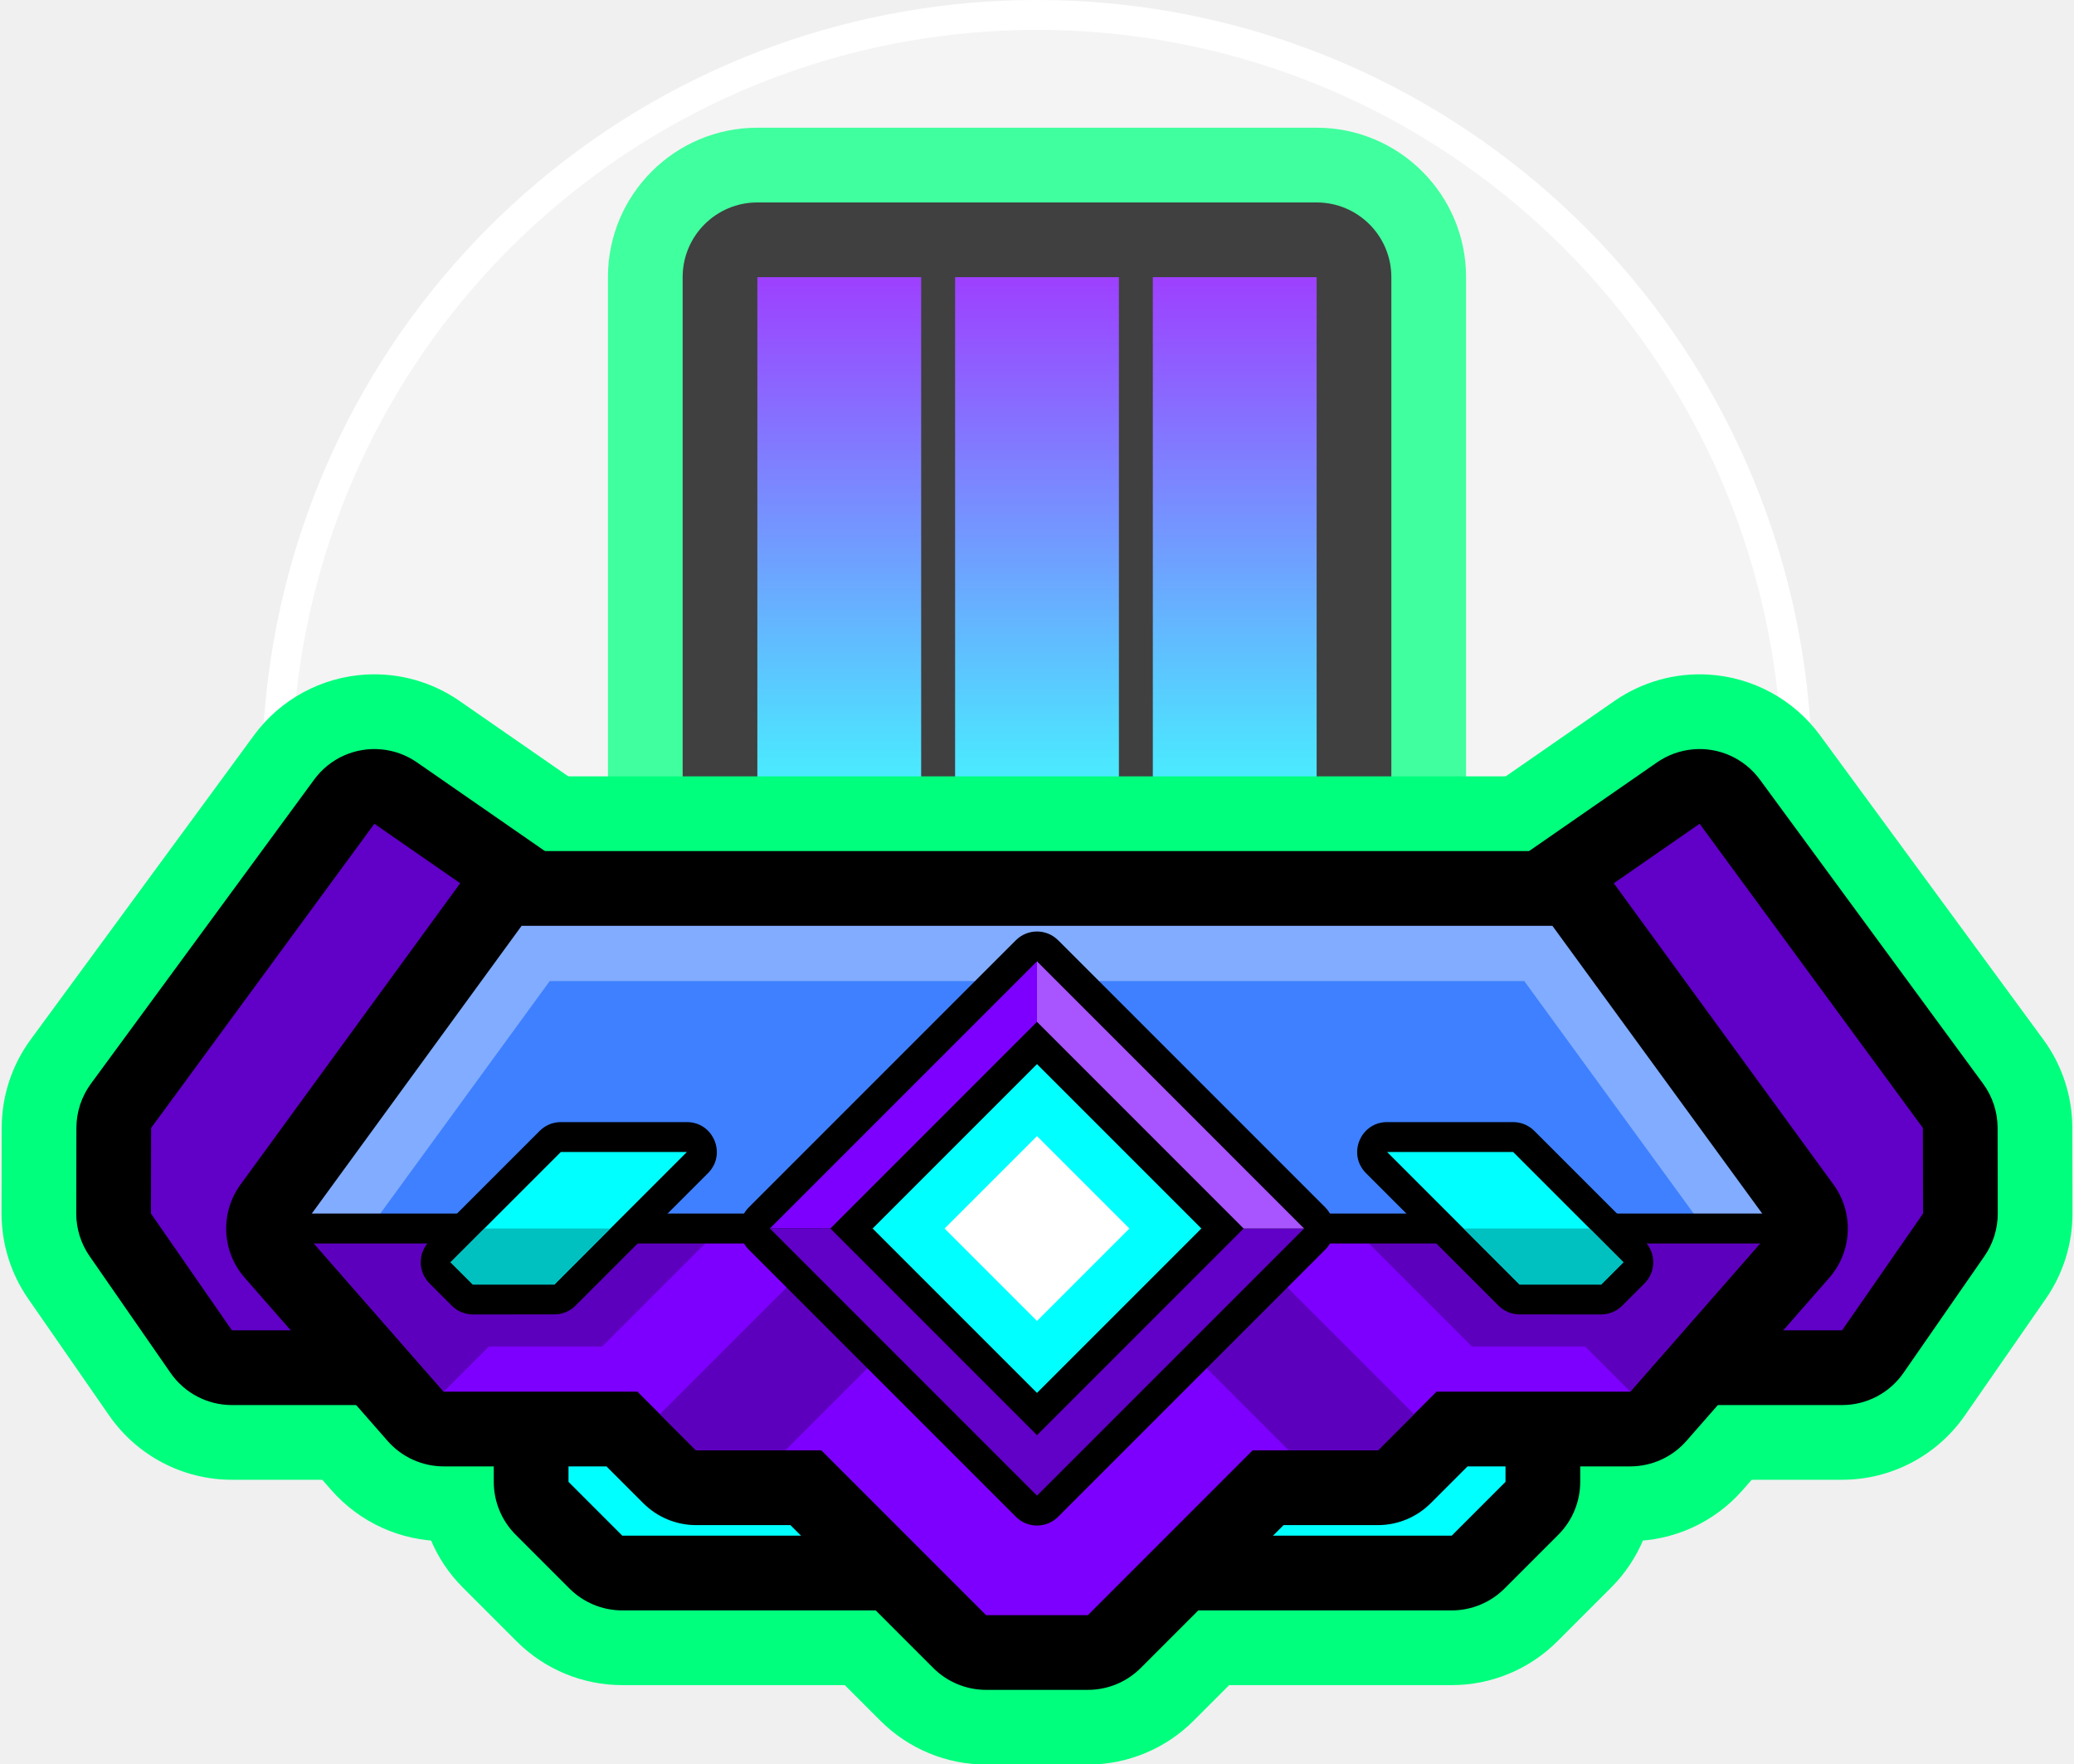
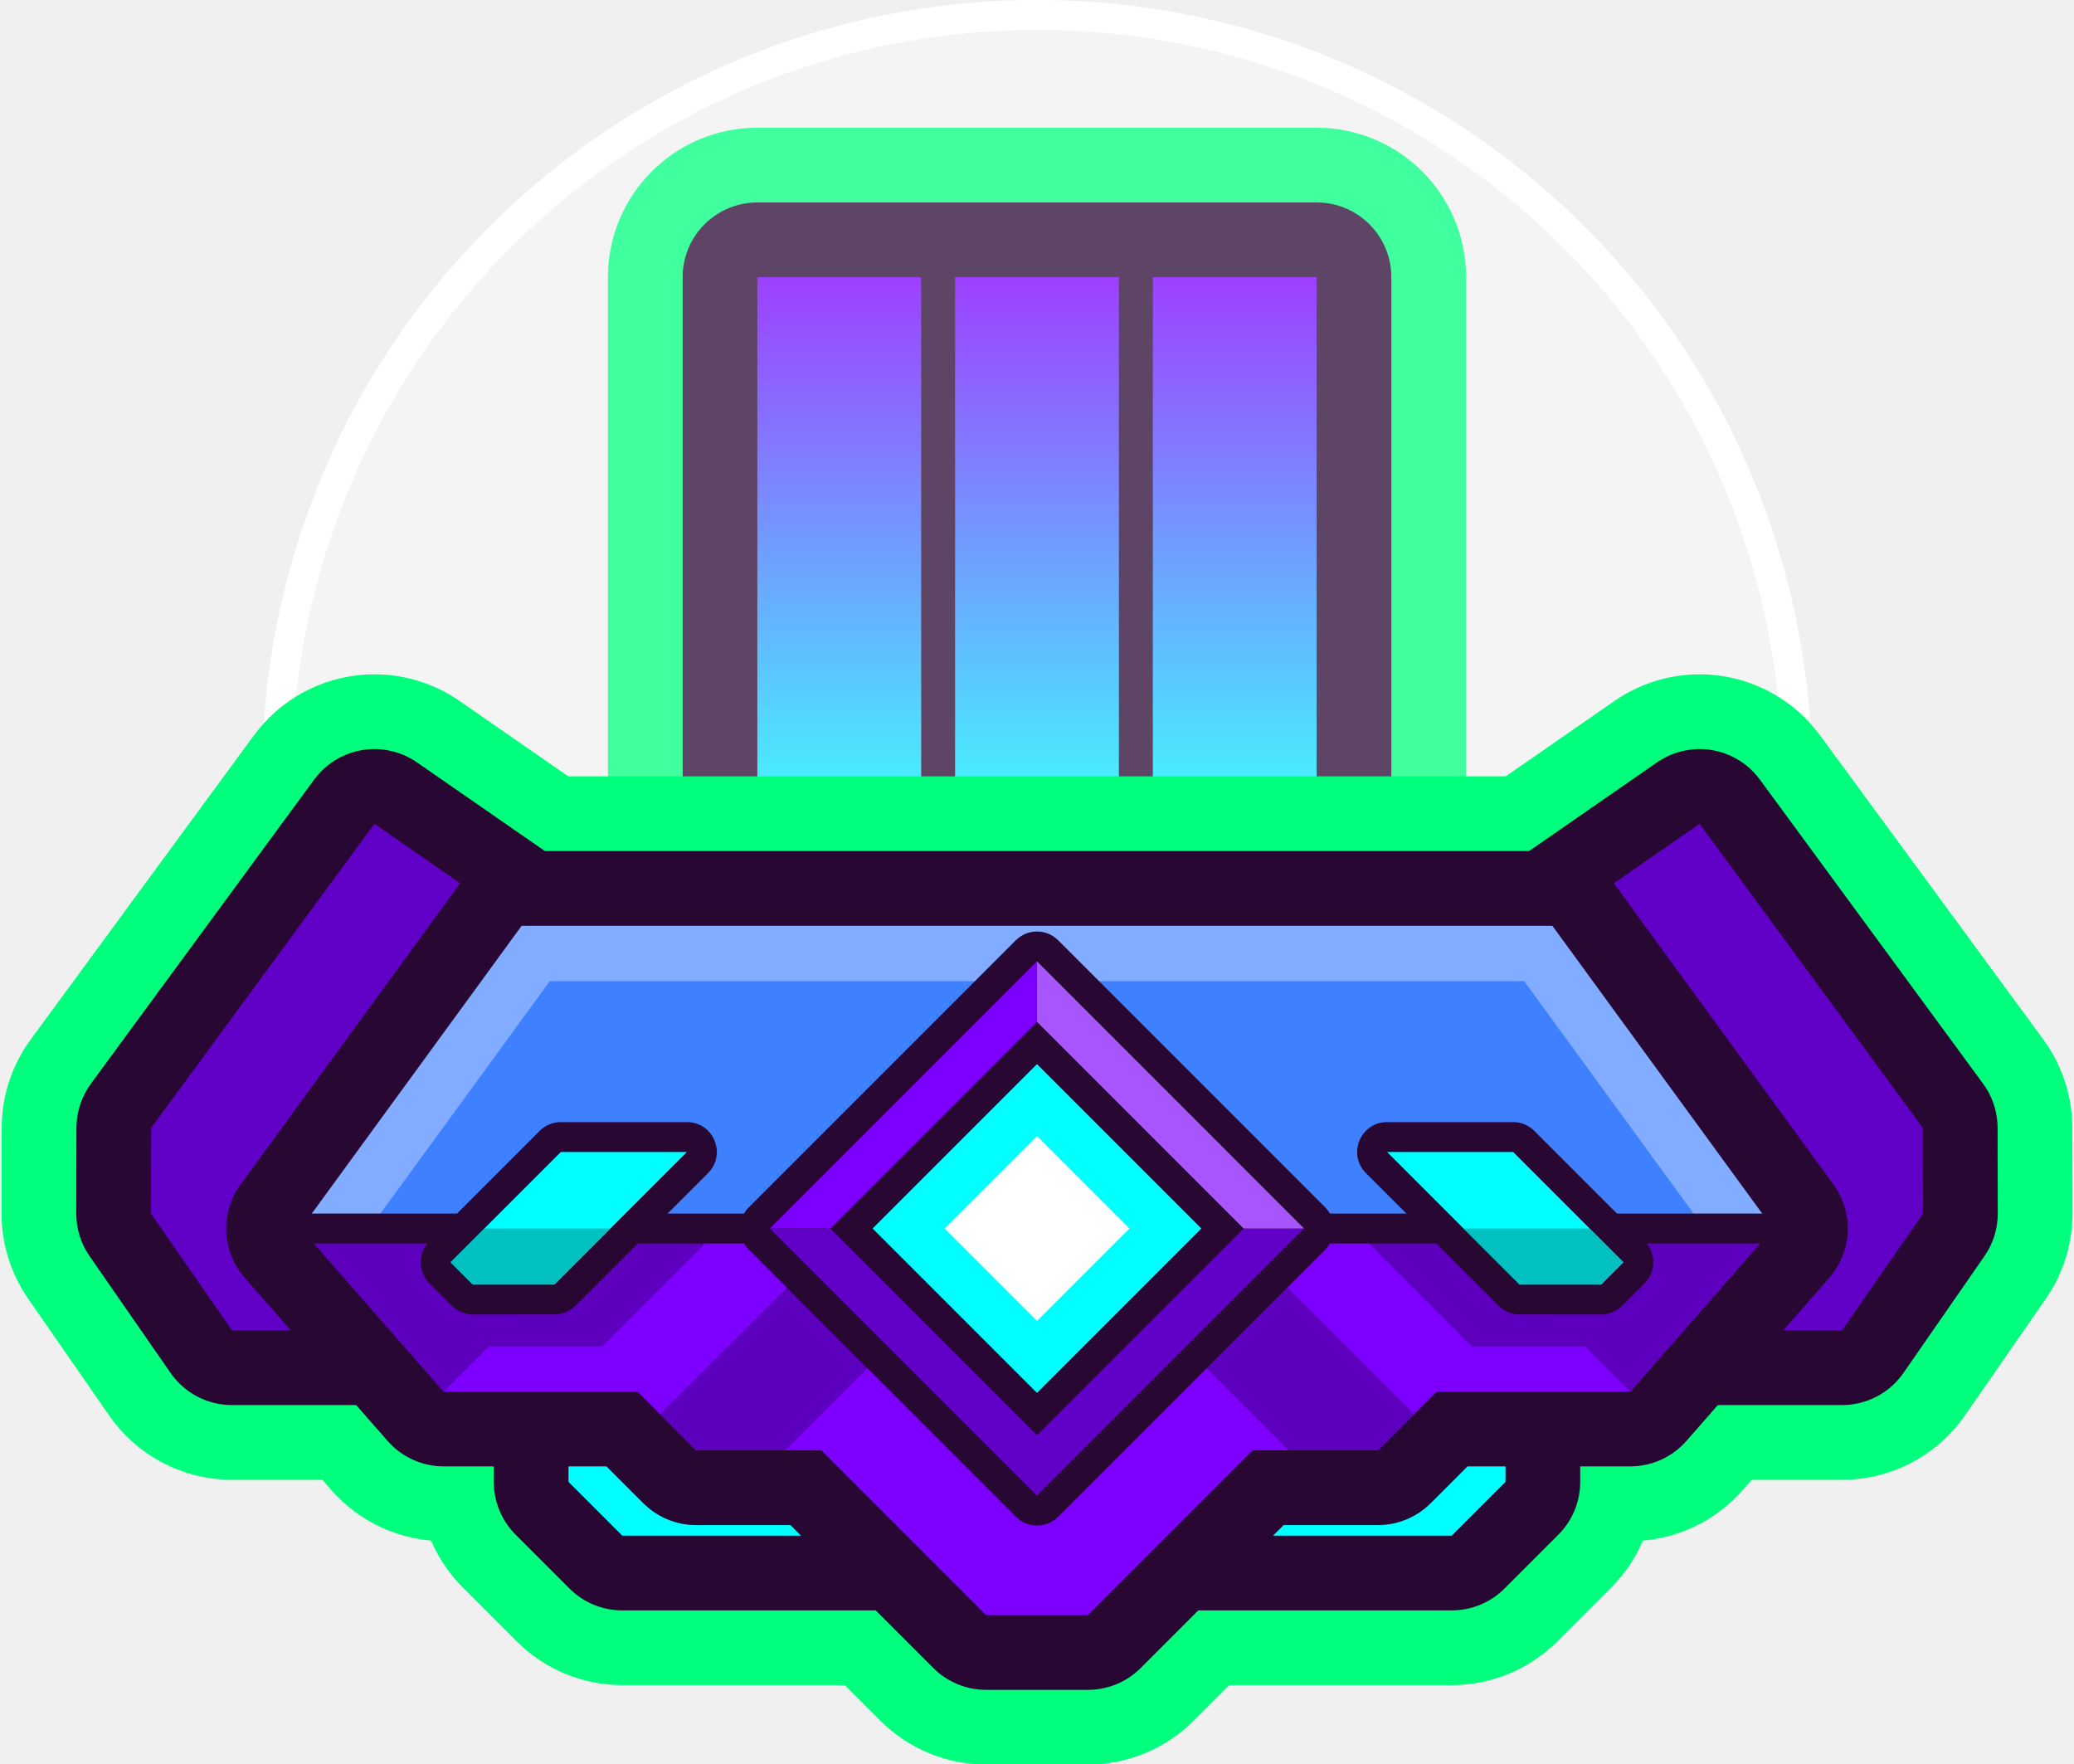
<svg xmlns="http://www.w3.org/2000/svg" xmlns:xlink="http://www.w3.org/1999/xlink" width="183.621mm" height="156.104mm" viewBox="0 0 183.621 156.104" version="1.1" id="svg1" xml:space="preserve">
  <defs id="defs1">
    <filter id="selectable_hidder_filter" width="1" height="1" x="0" y="0" style="color-interpolation-filters:sRGB">
      <feComposite id="boolops_hidder_primitive" result="composite1" operator="arithmetic" in2="SourceGraphic" in="BackgroundImage" k1="0" k2="0" k3="0" k4="0" />
    </filter>
    <linearGradient id="linearGradient8">
      <stop style="stop-color:#7d00ff;stop-opacity:1;" offset="0" id="stop7" />
      <stop style="stop-color:#00ffff;stop-opacity:1" offset="1" id="stop8" />
    </linearGradient>
    <linearGradient id="linearGradient26">
      <stop style="stop-color:#6600ff;stop-opacity:1" offset="0" id="stop3" />
      <stop style="stop-color:#00ffff;stop-opacity:1" offset="1" id="stop4" />
    </linearGradient>
    <linearGradient id="linearGradient26-1">
      <stop style="stop-color:#7d00ff;stop-opacity:1;" offset="0.561" id="stop26" />
      <stop style="stop-color:#3e80ff;stop-opacity:1;" offset="0.561" id="stop27" />
    </linearGradient>
    <linearGradient xlink:href="#linearGradient8" id="linearGradient27" x1="67.733" y1="13.229" x2="67.733" y2="122.237" gradientUnits="userSpaceOnUse" gradientTransform="matrix(1.158209,0,0,1.126214,-2.092975,-1.669709)" />
    <linearGradient xlink:href="#linearGradient8" id="linearGradient34" gradientUnits="userSpaceOnUse" gradientTransform="matrix(1.158209,0,0,1.126214,41.31244,-1.669717)" x1="67.733" y1="13.229" x2="67.733" y2="122.237" />
    <linearGradient xlink:href="#linearGradient8" id="linearGradient6" x1="118.018" y1="13.229" x2="118.018" y2="135.996" gradientUnits="userSpaceOnUse" />
  </defs>
  <g id="layer1" style="display:inline" transform="translate(0,6.97567)">
    <g id="g10" transform="matrix(0.4033297,0,0,0.4033297,61.71706,12.2239)" style="display:inline;stroke-width:2.479">
      <path id="rect26" style="display:inline;fill:#00ff7d;stroke-width:65.6;stroke-linecap:round;stroke-linejoin:round;paint-order:stroke fill markers" d="M 13.229,-19.572 A 32.8,32.8 0 0 0 -19.572,13.229 V 135.996 a 32.8,32.8 0 0 0 32.801,32.801 H 135.996 a 32.8,32.8 0 0 0 32.801,-32.801 V 13.229 a 32.8,32.8 0 0 0 -32.801,-32.801 z" />
-       <path id="rect16" d="M 13.229,-3.172 A 16.4,16.4 0 0 0 -3.172,13.229 V 135.996 a 16.4,16.4 0 0 0 16.4,16.4 H 135.996 a 16.4,16.4 0 0 0 16.4,-16.4 V 13.229 A 16.4,16.4 0 0 0 135.996,-3.172 Z" style="display:inline;fill:#000000;stroke:none;stroke-width:32.8;stroke-linecap:round;stroke-linejoin:round;stroke-dasharray:none;stroke-opacity:1;paint-order:stroke fill markers" />
+       <path id="rect16" d="M 13.229,-3.172 A 16.4,16.4 0 0 0 -3.172,13.229 V 135.996 a 16.4,16.4 0 0 0 16.4,16.4 H 135.996 a 16.4,16.4 0 0 0 16.4,-16.4 V 13.229 A 16.4,16.4 0 0 0 135.996,-3.172 Z" style="display:inline;fill:#280732;stroke:none;stroke-width:32.8;stroke-linecap:round;stroke-linejoin:round;stroke-dasharray:none;stroke-opacity:1;paint-order:stroke fill markers;fill-opacity:1" />
      <g id="g1" style="stroke-width:2.479">
        <rect style="display:inline;fill:url(#linearGradient27);fill-opacity:1;stroke:none;stroke-width:32.8;stroke-linecap:round;stroke-linejoin:round;stroke-dasharray:none;stroke-opacity:1;paint-order:stroke fill markers" id="rect17" width="35.956" height="122.767" x="13.229" y="13.229" />
        <rect style="display:inline;fill:url(#linearGradient34);fill-opacity:1;stroke:none;stroke-width:32.8;stroke-linecap:round;stroke-linejoin:round;stroke-dasharray:none;stroke-opacity:1;paint-order:stroke fill markers" id="rect34" width="35.956" height="122.767" x="56.635" y="13.229" />
        <rect style="display:inline;fill:url(#linearGradient6);stroke:none;stroke-width:32.8;stroke-linecap:round;stroke-linejoin:round;stroke-dasharray:none;stroke-opacity:1;paint-order:stroke fill markers" id="rect35" width="35.956" height="122.767" x="100.04" y="13.229" />
      </g>
    </g>
    <path style="display:inline;fill:#ffffff;fill-opacity:0.25;stroke:#ffffff;stroke-width:2.646;stroke-linecap:round;stroke-linejoin:round;stroke-dasharray:none;stroke-opacity:1;paint-order:stroke fill markers" id="path10" d="m 33.536,95.285 a 67.29,67.293 0 0 1 15.022,-85.196 67.29,67.293 0 0 1 86.506,1e-6 67.29,67.293 0 0 1 15.022,85.196" />
    <g id="g59" style="display:inline" transform="translate(17.1979)">
      <g id="g67" style="display:inline;fill:#00ff7d;fill-opacity:1">
        <path style="display:inline;fill:#00ff7d;fill-opacity:1;stroke:none;stroke-width:5.292;stroke-linecap:round;stroke-linejoin:round;stroke-dasharray:none;stroke-opacity:1;paint-order:stroke fill markers" d="M 15.217,52.736 C 11.268,52.955 7.625,54.929 5.285,58.117 L -14.482,85.043 c -1.661,2.263 -2.56,4.997 -2.564,7.805 l -0.014,7.58 c -0.005,2.702 0.818,5.342 2.357,7.562 l 7.168,10.336 c 2.472,3.564 6.534,5.69 10.871,5.689 H 17.338 c 5.729,-8e-5 10.808,-3.688 12.58,-9.137 L 41.562,79.07 C 43.369,73.515 41.319,67.433 36.518,64.105 L 23.484,55.072 c -2.419,-1.677 -5.329,-2.499 -8.268,-2.336 z m 118.791,0 c 3.948,0.219 7.592,2.193 9.932,5.381 l 19.768,26.926 c 1.661,2.263 2.56,4.997 2.564,7.805 l 0.014,7.58 c 0.005,2.702 -0.818,5.342 -2.357,7.562 l -7.168,10.336 c -2.472,3.564 -6.534,5.69 -10.871,5.689 h -14.002 c -5.729,-8e-5 -10.808,-3.688 -12.58,-9.137 L 107.663,79.07 c -1.807,-5.555 0.244,-11.637 5.045,-14.965 l 13.033,-9.033 c 2.419,-1.677 5.329,-2.499 8.268,-2.336 z" id="path66" />
        <path style="fill:#00ff7d;fill-opacity:1;stroke:none;stroke-width:5.292;stroke-linecap:round;stroke-linejoin:round;stroke-dasharray:none;stroke-opacity:1;paint-order:stroke fill markers" d="m 33.133,104.506 c -7.306,3.6e-4 -13.228,5.923 -13.229,13.229 v 6.467 c 3.13e-4,3.508 1.394,6.873 3.875,9.354 l 4.762,4.762 c 2.481,2.481 5.845,3.875 9.354,3.875 h 22.268 c 7.306,-3.6e-4 13.228,-5.923 13.229,-13.229 v -11.229 c -3.58e-4,-7.306 -5.923,-13.228 -13.229,-13.229 z m 82.959,0 c 7.306,3.6e-4 13.228,5.923 13.229,13.229 v 6.467 c -3.1e-4,3.508 -1.394,6.873 -3.875,9.354 l -4.762,4.762 c -2.481,2.481 -5.845,3.875 -9.354,3.875 H 89.063 c -7.306,-3.6e-4 -13.228,-5.923 -13.229,-13.229 v -11.229 c 3.58e-4,-7.306 5.923,-13.228 13.229,-13.229 z" id="path67" />
      </g>
      <path d="M 28.982,66.016 A 13.229,13.229 0 0 0 18.293,71.449 L -1.248,98.246 a 13.229,13.229 0 0 0 0.738,16.512 L 12.139,129.199 a 13.229,13.229 0 0 0 9.951,4.512 h 11.668 l 1.322,1.322 a 13.229,13.229 0 0 0 9.354,3.875 h 5.609 l 10.709,10.709 a 13.229,13.229 0 0 0 9.354,3.875 h 9.014 a 13.229,13.229 0 0 0 9.354,-3.875 L 99.182,138.908 h 5.609 a 13.229,13.229 0 0 0 9.354,-3.875 l 1.322,-1.322 h 11.668 a 13.229,13.229 0 0 0 9.951,-4.512 l 12.648,-14.441 a 13.229,13.229 0 0 0 0.738,-16.512 L 130.932,71.449 a 13.229,13.229 0 0 0 -10.689,-5.434 z" style="display:inline;opacity:1;mix-blend-mode:normal;fill:#00ff7d;fill-opacity:1;stroke-width:2.646;stroke-linecap:round;stroke-linejoin:round;paint-order:stroke fill markers" id="path58" transform="translate(0,-4.267166)" />
    </g>
    <g id="g70" transform="translate(17.1979)">
      <g id="g64" style="display:inline;fill:#000000">
-         <path style="display:inline;fill:#000000;fill-opacity:1;stroke:none;stroke-width:5.292;stroke-linecap:round;stroke-linejoin:round;stroke-dasharray:none;stroke-opacity:1;paint-order:stroke fill markers" d="m 16.555,59.359 c -2.311,-0.213 -4.564,0.801 -5.937,2.672 L -9.15,88.957 c -0.831,1.132 -1.28,2.498 -1.283,3.902 l -0.014,7.58 c -0.002,1.351 0.409,2.671 1.18,3.781 l 7.168,10.336 c 1.236,1.782 3.267,2.846 5.436,2.846 H 17.338 c 2.866,1.1e-4 5.405,-1.845 6.291,-4.57 L 35.273,77.023 C 36.176,74.246 35.15,71.206 32.75,69.543 L 19.717,60.51 c -0.937,-0.65 -2.027,-1.046 -3.162,-1.15 z m 116.116,0 c 2.311,-0.213 4.564,0.801 5.938,2.672 l 19.768,26.926 c 0.831,1.132 1.28,2.498 1.283,3.902 l 0.014,7.58 c 0.002,1.351 -0.409,2.671 -1.18,3.781 l -7.168,10.336 c -1.236,1.782 -3.267,2.846 -5.436,2.846 h -14.002 c -2.866,1.1e-4 -5.405,-1.845 -6.291,-4.57 L 113.952,77.023 c -0.902,-2.777 0.123,-5.817 2.523,-7.48 l 13.033,-9.033 c 0.937,-0.65 2.027,-1.046 3.162,-1.15 z" id="path63" />
-         <path style="fill:#000000;fill-opacity:1;stroke:none;stroke-width:5.292;stroke-linecap:round;stroke-linejoin:round;stroke-dasharray:none;stroke-opacity:1;paint-order:stroke fill markers" d="m 33.133,111.119 c -3.654,-3.6e-4 -6.616,2.962 -6.615,6.615 v 6.467 c -1.03e-4,1.754 0.697,3.437 1.938,4.678 l 4.762,4.762 c 1.241,1.241 2.923,1.938 4.678,1.938 h 22.268 c 3.654,3.6e-4 6.616,-2.962 6.615,-6.615 v -11.229 c 3.62e-4,-3.654 -2.962,-6.616 -6.615,-6.615 z m 82.959,0 c 3.654,-3.6e-4 6.616,2.962 6.615,6.615 v 6.467 c 1.1e-4,1.754 -0.697,3.437 -1.938,4.678 l -4.762,4.762 c -1.241,1.241 -2.923,1.938 -4.678,1.938 H 89.063 c -3.654,3.6e-4 -6.616,-2.962 -6.615,-6.615 v -11.229 c -3.62e-4,-3.654 2.962,-6.616 6.615,-6.615 z" id="path64" />
+         <path style="display:inline;fill:#280732;fill-opacity:1;stroke:none;stroke-width:5.292;stroke-linecap:round;stroke-linejoin:round;stroke-dasharray:none;stroke-opacity:1;paint-order:stroke fill markers" d="m 16.555,59.359 c -2.311,-0.213 -4.564,0.801 -5.937,2.672 L -9.15,88.957 c -0.831,1.132 -1.28,2.498 -1.283,3.902 l -0.014,7.58 c -0.002,1.351 0.409,2.671 1.18,3.781 l 7.168,10.336 c 1.236,1.782 3.267,2.846 5.436,2.846 H 17.338 c 2.866,1.1e-4 5.405,-1.845 6.291,-4.57 L 35.273,77.023 C 36.176,74.246 35.15,71.206 32.75,69.543 L 19.717,60.51 c -0.937,-0.65 -2.027,-1.046 -3.162,-1.15 z m 116.116,0 c 2.311,-0.213 4.564,0.801 5.938,2.672 l 19.768,26.926 c 0.831,1.132 1.28,2.498 1.283,3.902 l 0.014,7.58 c 0.002,1.351 -0.409,2.671 -1.18,3.781 l -7.168,10.336 c -1.236,1.782 -3.267,2.846 -5.436,2.846 h -14.002 c -2.866,1.1e-4 -5.405,-1.845 -6.291,-4.57 L 113.952,77.023 c -0.902,-2.777 0.123,-5.817 2.523,-7.48 l 13.033,-9.033 c 0.937,-0.65 2.027,-1.046 3.162,-1.15 z" id="path63" />
+         <path style="fill:#280732;fill-opacity:1;stroke:none;stroke-width:5.292;stroke-linecap:round;stroke-linejoin:round;stroke-dasharray:none;stroke-opacity:1;paint-order:stroke fill markers" d="m 33.133,111.119 c -3.654,-3.6e-4 -6.616,2.962 -6.615,6.615 v 6.467 c -1.03e-4,1.754 0.697,3.437 1.938,4.678 l 4.762,4.762 c 1.241,1.241 2.923,1.938 4.678,1.938 h 22.268 c 3.654,3.6e-4 6.616,-2.962 6.615,-6.615 v -11.229 c 3.62e-4,-3.654 -2.962,-6.616 -6.615,-6.615 z m 82.959,0 c 3.654,-3.6e-4 6.616,2.962 6.615,6.615 v 6.467 c 1.1e-4,1.754 -0.697,3.437 -1.938,4.678 l -4.762,4.762 c -1.241,1.241 -2.923,1.938 -4.678,1.938 H 89.063 c -3.654,3.6e-4 -6.616,-2.962 -6.615,-6.615 v -11.229 c -3.62e-4,-3.654 2.962,-6.616 6.615,-6.615 z" id="path64" />
      </g>
      <g id="g62" style="display:inline">
        <path style="display:inline;fill:#6100c7;fill-opacity:1;stroke:none;stroke-width:5.292;stroke-linecap:round;stroke-linejoin:round;stroke-dasharray:none;stroke-opacity:1;paint-order:stroke fill markers" d="M 28.983,74.978 15.948,65.945 -3.818,92.871 -3.832,100.45 3.337,110.788 H 17.337 Z m 91.26,0 13.034,-9.033 19.766,26.926 0.015,7.579 -7.169,10.337 h -14.001 z" id="path61" />
        <path style="fill:#00ffff;fill-opacity:1;stroke:none;stroke-width:5.292;stroke-linecap:round;stroke-linejoin:round;stroke-dasharray:none;stroke-opacity:1;paint-order:stroke fill markers" d="m 33.134,117.734 v 6.467 l 4.761,4.761 h 22.267 v -11.228 z m 82.958,0 v 6.467 l -4.761,4.761 H 89.063 v -11.228 z" id="path62" />
      </g>
    </g>
    <g id="g8" style="display:inline;mix-blend-mode:normal" transform="translate(17.1979,-4.267166)">
-       <path d="m 28.982,72.629 a 6.615,6.615 0 0 0 -5.344,2.719 L 4.098,102.145 a 6.615,6.615 0 0 0 0.367,8.254 l 12.648,14.441 a 6.615,6.615 0 0 0 4.977,2.258 h 14.406 l 3.26,3.26 a 6.615,6.615 0 0 0 4.678,1.938 h 8.348 l 12.646,12.646 a 6.615,6.615 0 0 0 4.678,1.938 h 9.014 a 6.615,6.615 0 0 0 4.678,-1.938 l 12.646,-12.646 h 8.348 a 6.615,6.615 0 0 0 4.678,-1.938 l 3.26,-3.26 h 14.406 a 6.615,6.615 0 0 0 4.977,-2.258 l 12.648,-14.441 a 6.615,6.615 0 0 0 0.367,-8.254 L 125.586,75.348 a 6.615,6.615 0 0 0 -5.344,-2.719 z" style="display:inline;opacity:1;mix-blend-mode:normal;fill:#000000;stroke-width:2.646;stroke-linecap:round;stroke-linejoin:round;paint-order:stroke fill markers" id="path57" />
+       <path d="m 28.982,72.629 a 6.615,6.615 0 0 0 -5.344,2.719 L 4.098,102.145 a 6.615,6.615 0 0 0 0.367,8.254 l 12.648,14.441 a 6.615,6.615 0 0 0 4.977,2.258 h 14.406 l 3.26,3.26 a 6.615,6.615 0 0 0 4.678,1.938 h 8.348 l 12.646,12.646 a 6.615,6.615 0 0 0 4.678,1.938 h 9.014 a 6.615,6.615 0 0 0 4.678,-1.938 l 12.646,-12.646 h 8.348 a 6.615,6.615 0 0 0 4.678,-1.938 l 3.26,-3.26 h 14.406 a 6.615,6.615 0 0 0 4.977,-2.258 l 12.648,-14.441 a 6.615,6.615 0 0 0 0.367,-8.254 L 125.586,75.348 a 6.615,6.615 0 0 0 -5.344,-2.719 z" style="display:inline;opacity:1;mix-blend-mode:normal;fill:#280732;stroke-width:2.646;stroke-linecap:round;stroke-linejoin:round;paint-order:stroke fill markers;fill-opacity:1" id="path57" />
      <g id="g49">
        <path d="M 28.983,79.245 9.441,106.041 H 139.784 L 120.243,79.245 Z" style="display:inline;fill:#81acff;fill-opacity:1;stroke-width:2.646;stroke-linecap:round;stroke-linejoin:round;paint-order:stroke fill markers" id="path14" />
-         <path d="M 31.471,84.139 H 117.754 L 134.393,106.967 H 14.832 Z" style="display:inline;fill:#3e80ff;fill-opacity:1;stroke-width:2.646;stroke-linecap:round;stroke-linejoin:round;paint-order:stroke fill markers" id="path15" />
+         <path d="M 31.477,84.148 H 117.748 L 134.375,106.957 H 14.85 Z" style="display:inline;fill:#3e80ff;fill-opacity:1;stroke-width:2.646;stroke-linecap:round;stroke-linejoin:round;paint-order:stroke fill markers" id="path15" />
      </g>
      <g id="g50">
        <path style="display:inline;fill:#7d00ff;fill-opacity:1;stroke:none;stroke-width:2.646;stroke-linecap:round;stroke-linejoin:round;paint-order:stroke fill markers" d="m 9.441,106.041 12.649,14.441 h 17.146 l 5.198,5.198 h 11.087 l 14.584,14.584 h 9.014 l 14.584,-14.584 h 11.087 l 5.198,-5.198 h 17.146 l 12.649,-14.441 z" id="path9" />
        <path style="fill:#5d00be;fill-opacity:1;stroke-width:2.646;stroke-linecap:round;stroke-linejoin:round;paint-order:stroke fill markers" d="m 22.091,120.482 3.995,-3.995 H 36.115 L 46.561,106.041 H 9.441 Z m 105.044,0 -3.995,-3.995 h -10.03 l -10.446,-10.446 h 37.12 z" id="path1" />
        <path d="m 52.326,125.68 7.843,-7.842 -7.154,-7.154 -11.788,11.788 3.208,3.209 z m 44.573,0 -7.843,-7.842 7.154,-7.154 11.788,11.788 -3.208,3.209 z" style="display:inline;fill:#5d00be;fill-opacity:1;stroke:none;stroke-width:2.646;stroke-linecap:round;stroke-linejoin:round;paint-order:stroke fill markers" id="path23" />
-         <path style="display:inline;fill:#3e80ff;fill-opacity:1;stroke:#000000;stroke-width:2.646;stroke-linecap:round;stroke-linejoin:round;paint-order:stroke fill markers" d="M 9.441,106.041 H 139.784" id="path8" />
+         <path style="display:inline;fill:#3e80ff;fill-opacity:1;stroke:#280732;stroke-width:2.646;stroke-linecap:round;stroke-linejoin:round;paint-order:stroke fill markers;stroke-opacity:1" d="M 9.441,106.041 H 139.784" id="path8" />
      </g>
      <g id="g46" style="display:inline">
        <g id="g36" transform="matrix(0.9259031,0,0,0.9259031,5.528529,7.857316)" style="display:inline;stroke-width:1.08">
-           <path style="display:inline;fill:#000000;fill-opacity:1;stroke:none;stroke-width:2.858;stroke-linecap:round;stroke-linejoin:round;stroke-dasharray:none;stroke-opacity:1;paint-order:stroke fill markers" id="rect36" width="36.118" height="36.118" x="109.682" y="4.164" transform="rotate(45)" d="m 109.682,1.307 a 2.858,2.858 0 0 0 -2.857,2.857 V 40.283 a 2.858,2.858 0 0 0 2.857,2.857 h 36.119 a 2.858,2.858 0 0 0 2.857,-2.857 V 4.164 a 2.858,2.858 0 0 0 -2.857,-2.857 z" />
+           <path style="display:inline;fill:#280732;fill-opacity:1;stroke:none;stroke-width:2.858;stroke-linecap:round;stroke-linejoin:round;stroke-dasharray:none;stroke-opacity:1;paint-order:stroke fill markers" id="rect36" width="36.118" height="36.118" x="109.682" y="4.164" transform="rotate(45)" d="m 109.682,1.307 a 2.858,2.858 0 0 0 -2.857,2.857 V 40.283 a 2.858,2.858 0 0 0 2.857,2.857 h 36.119 a 2.858,2.858 0 0 0 2.857,-2.857 V 4.164 a 2.858,2.858 0 0 0 -2.857,-2.857 z" />
          <path d="M 74.613,80.501 49.073,106.041 h 25.54 z" style="display:inline;fill:#7d00ff;stroke-width:2.858;stroke-linecap:round;stroke-linejoin:round;paint-order:stroke fill markers" id="path39" />
          <path d="M 74.613,106.041 H 49.073 l 25.54,25.54 25.54,-25.54 z" style="display:inline;fill:#6100c7;fill-opacity:1;stroke-width:2.646;stroke-linecap:round;stroke-linejoin:round;paint-order:stroke fill markers" id="path40" />
          <path d="M 74.613,80.501 V 106.041 H 100.152 Z" style="display:inline;fill:#a855ff;fill-opacity:1;stroke-width:2.646;stroke-linecap:round;stroke-linejoin:round;paint-order:stroke fill markers" id="path41" />
        </g>
        <g id="g45">
-           <path style="display:inline;mix-blend-mode:normal;fill:#000000;fill-opacity:1;stroke:none;stroke-width:4.644;stroke-linecap:round;stroke-linejoin:round;stroke-dasharray:none;stroke-opacity:1;paint-order:stroke fill markers" id="path42" width="36.118" height="36.118" x="109.682" y="4.164" transform="matrix(0.4028993,0.4028993,-0.4028993,0.4028993,32.09924,45.62043)" d="M 105.037,-0.48 V 44.928 h 45.408 V -0.48 Z" />
+           <path style="display:inline;mix-blend-mode:normal;fill:#280732;fill-opacity:1;stroke:none;stroke-width:4.644;stroke-linecap:round;stroke-linejoin:round;stroke-dasharray:none;stroke-opacity:1;paint-order:stroke fill markers" id="path42" width="36.118" height="36.118" x="109.682" y="4.164" transform="matrix(0.4028993,0.4028993,-0.4028993,0.4028993,32.09924,45.62043)" d="M 105.037,-0.48 V 44.928 h 45.408 V -0.48 Z" />
          <rect style="display:inline;mix-blend-mode:normal;fill:#00ffff;fill-opacity:1;stroke:none;stroke-width:4.644;stroke-linecap:round;stroke-linejoin:round;stroke-dasharray:none;stroke-opacity:1;paint-order:stroke fill markers" id="path43" width="36.118" height="36.118" x="109.682" y="4.164" transform="matrix(0.4028993,0.4028993,-0.4028993,0.4028993,32.09924,45.62043)" />
          <rect style="display:inline;mix-blend-mode:normal;fill:#ffffff;fill-opacity:1;stroke:none;stroke-width:2.646;stroke-linecap:round;stroke-linejoin:round;stroke-dasharray:none;stroke-opacity:1;paint-order:stroke fill markers" id="rect45" width="11.571" height="11.571" x="121.955" y="16.438" transform="rotate(45)" />
        </g>
      </g>
      <g id="g48">
-         <path style="fill:#000000;fill-opacity:1;stroke:none;stroke-width:5.292;stroke-linecap:round;stroke-linejoin:round;stroke-dasharray:none;stroke-opacity:1;paint-order:stroke fill markers" d="m 32.457,96.621 c -0.702,6.3e-5 -1.375,0.279 -1.871,0.775 l -9.76,9.76 c -1.034,1.033 -1.034,2.709 0,3.742 l 1.975,1.975 c 0.497,0.497 1.171,0.776 1.873,0.775 l 7.213,-0.004 c 0.701,-5.8e-4 1.373,-0.279 1.869,-0.775 l 11.73,-11.73 c 1.668,-1.667 0.487,-4.519 -1.871,-4.518 z m 84.311,0 c 0.702,6.3e-5 1.375,0.279 1.871,0.775 l 9.76,9.76 c 1.034,1.033 1.034,2.709 0,3.742 l -1.975,1.975 c -0.497,0.497 -1.171,0.776 -1.873,0.775 l -7.213,-0.004 c -0.701,-5.8e-4 -1.373,-0.279 -1.869,-0.775 l -11.73,-11.73 c -1.668,-1.667 -0.487,-4.519 1.871,-4.518 z" id="path46" />
+         <path style="fill:#280732;fill-opacity:1;stroke:none;stroke-width:5.292;stroke-linecap:round;stroke-linejoin:round;stroke-dasharray:none;stroke-opacity:1;paint-order:stroke fill markers" d="m 32.457,96.621 c -0.702,6.3e-5 -1.375,0.279 -1.871,0.775 l -9.76,9.76 c -1.034,1.033 -1.034,2.709 0,3.742 l 1.975,1.975 c 0.497,0.497 1.171,0.776 1.873,0.775 l 7.213,-0.004 c 0.701,-5.8e-4 1.373,-0.279 1.869,-0.775 l 11.73,-11.73 c 1.668,-1.667 0.487,-4.519 -1.871,-4.518 z m 84.311,0 c 0.702,6.3e-5 1.375,0.279 1.871,0.775 l 9.76,9.76 c 1.034,1.033 1.034,2.709 0,3.742 l -1.975,1.975 c -0.497,0.497 -1.171,0.776 -1.873,0.775 l -7.213,-0.004 c -0.701,-5.8e-4 -1.373,-0.279 -1.869,-0.775 l -11.73,-11.73 c -1.668,-1.667 -0.487,-4.519 1.871,-4.518 z" id="path46" />
        <path style="fill:#00ffff;fill-opacity:1;stroke:none;stroke-width:5.292;stroke-linecap:round;stroke-linejoin:round;stroke-dasharray:none;stroke-opacity:1;paint-order:stroke fill markers" d="M 31.885,110.998 43.615,99.267 H 32.456 l -9.759,9.759 1.975,1.975 z m 85.455,0 -11.73,-11.73 h 11.159 l 9.759,9.759 -1.975,1.975 z" id="path47" />
        <path d="M 36.842,106.04 H 25.683 l -2.986,2.986 1.975,1.975 7.214,-0.004 z m 75.54,0 h 11.159 l 2.986,2.986 -1.975,1.975 -7.214,-0.004 z" style="fill:#00c0c0;fill-opacity:1;stroke-width:5.292;stroke-linecap:round;stroke-linejoin:round;paint-order:stroke fill markers" id="path60" />
      </g>
    </g>
  </g>
</svg>
